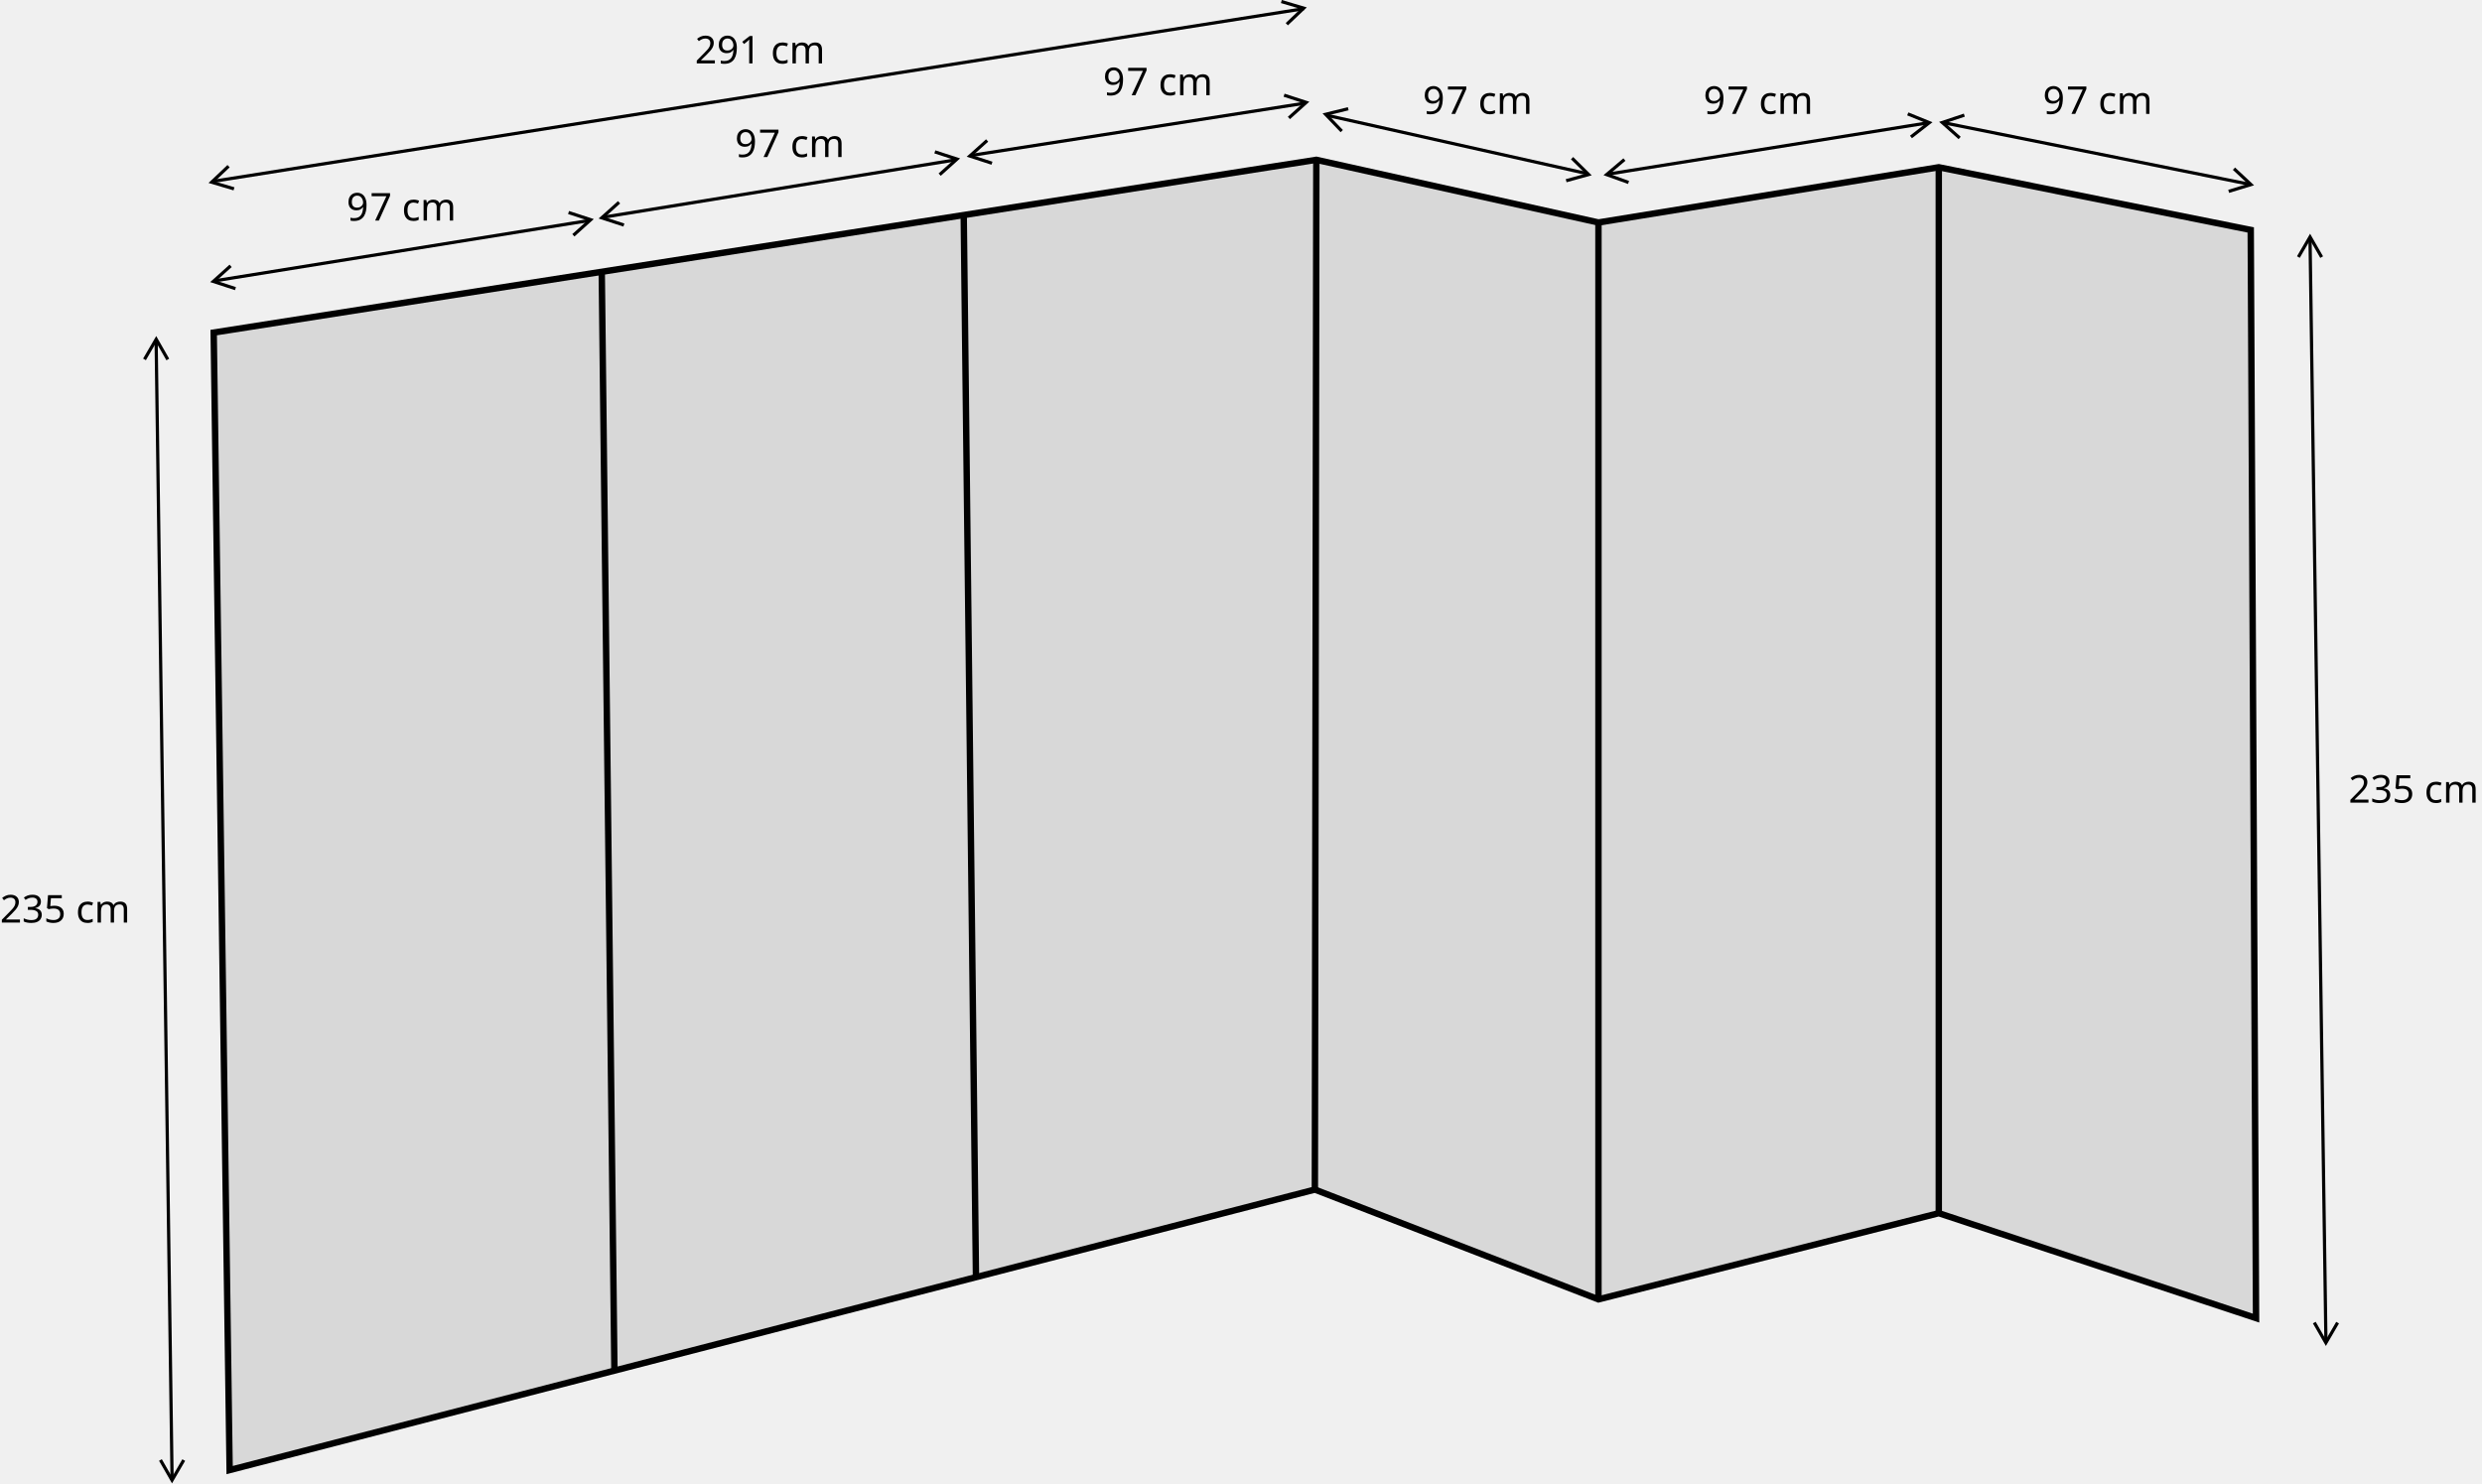
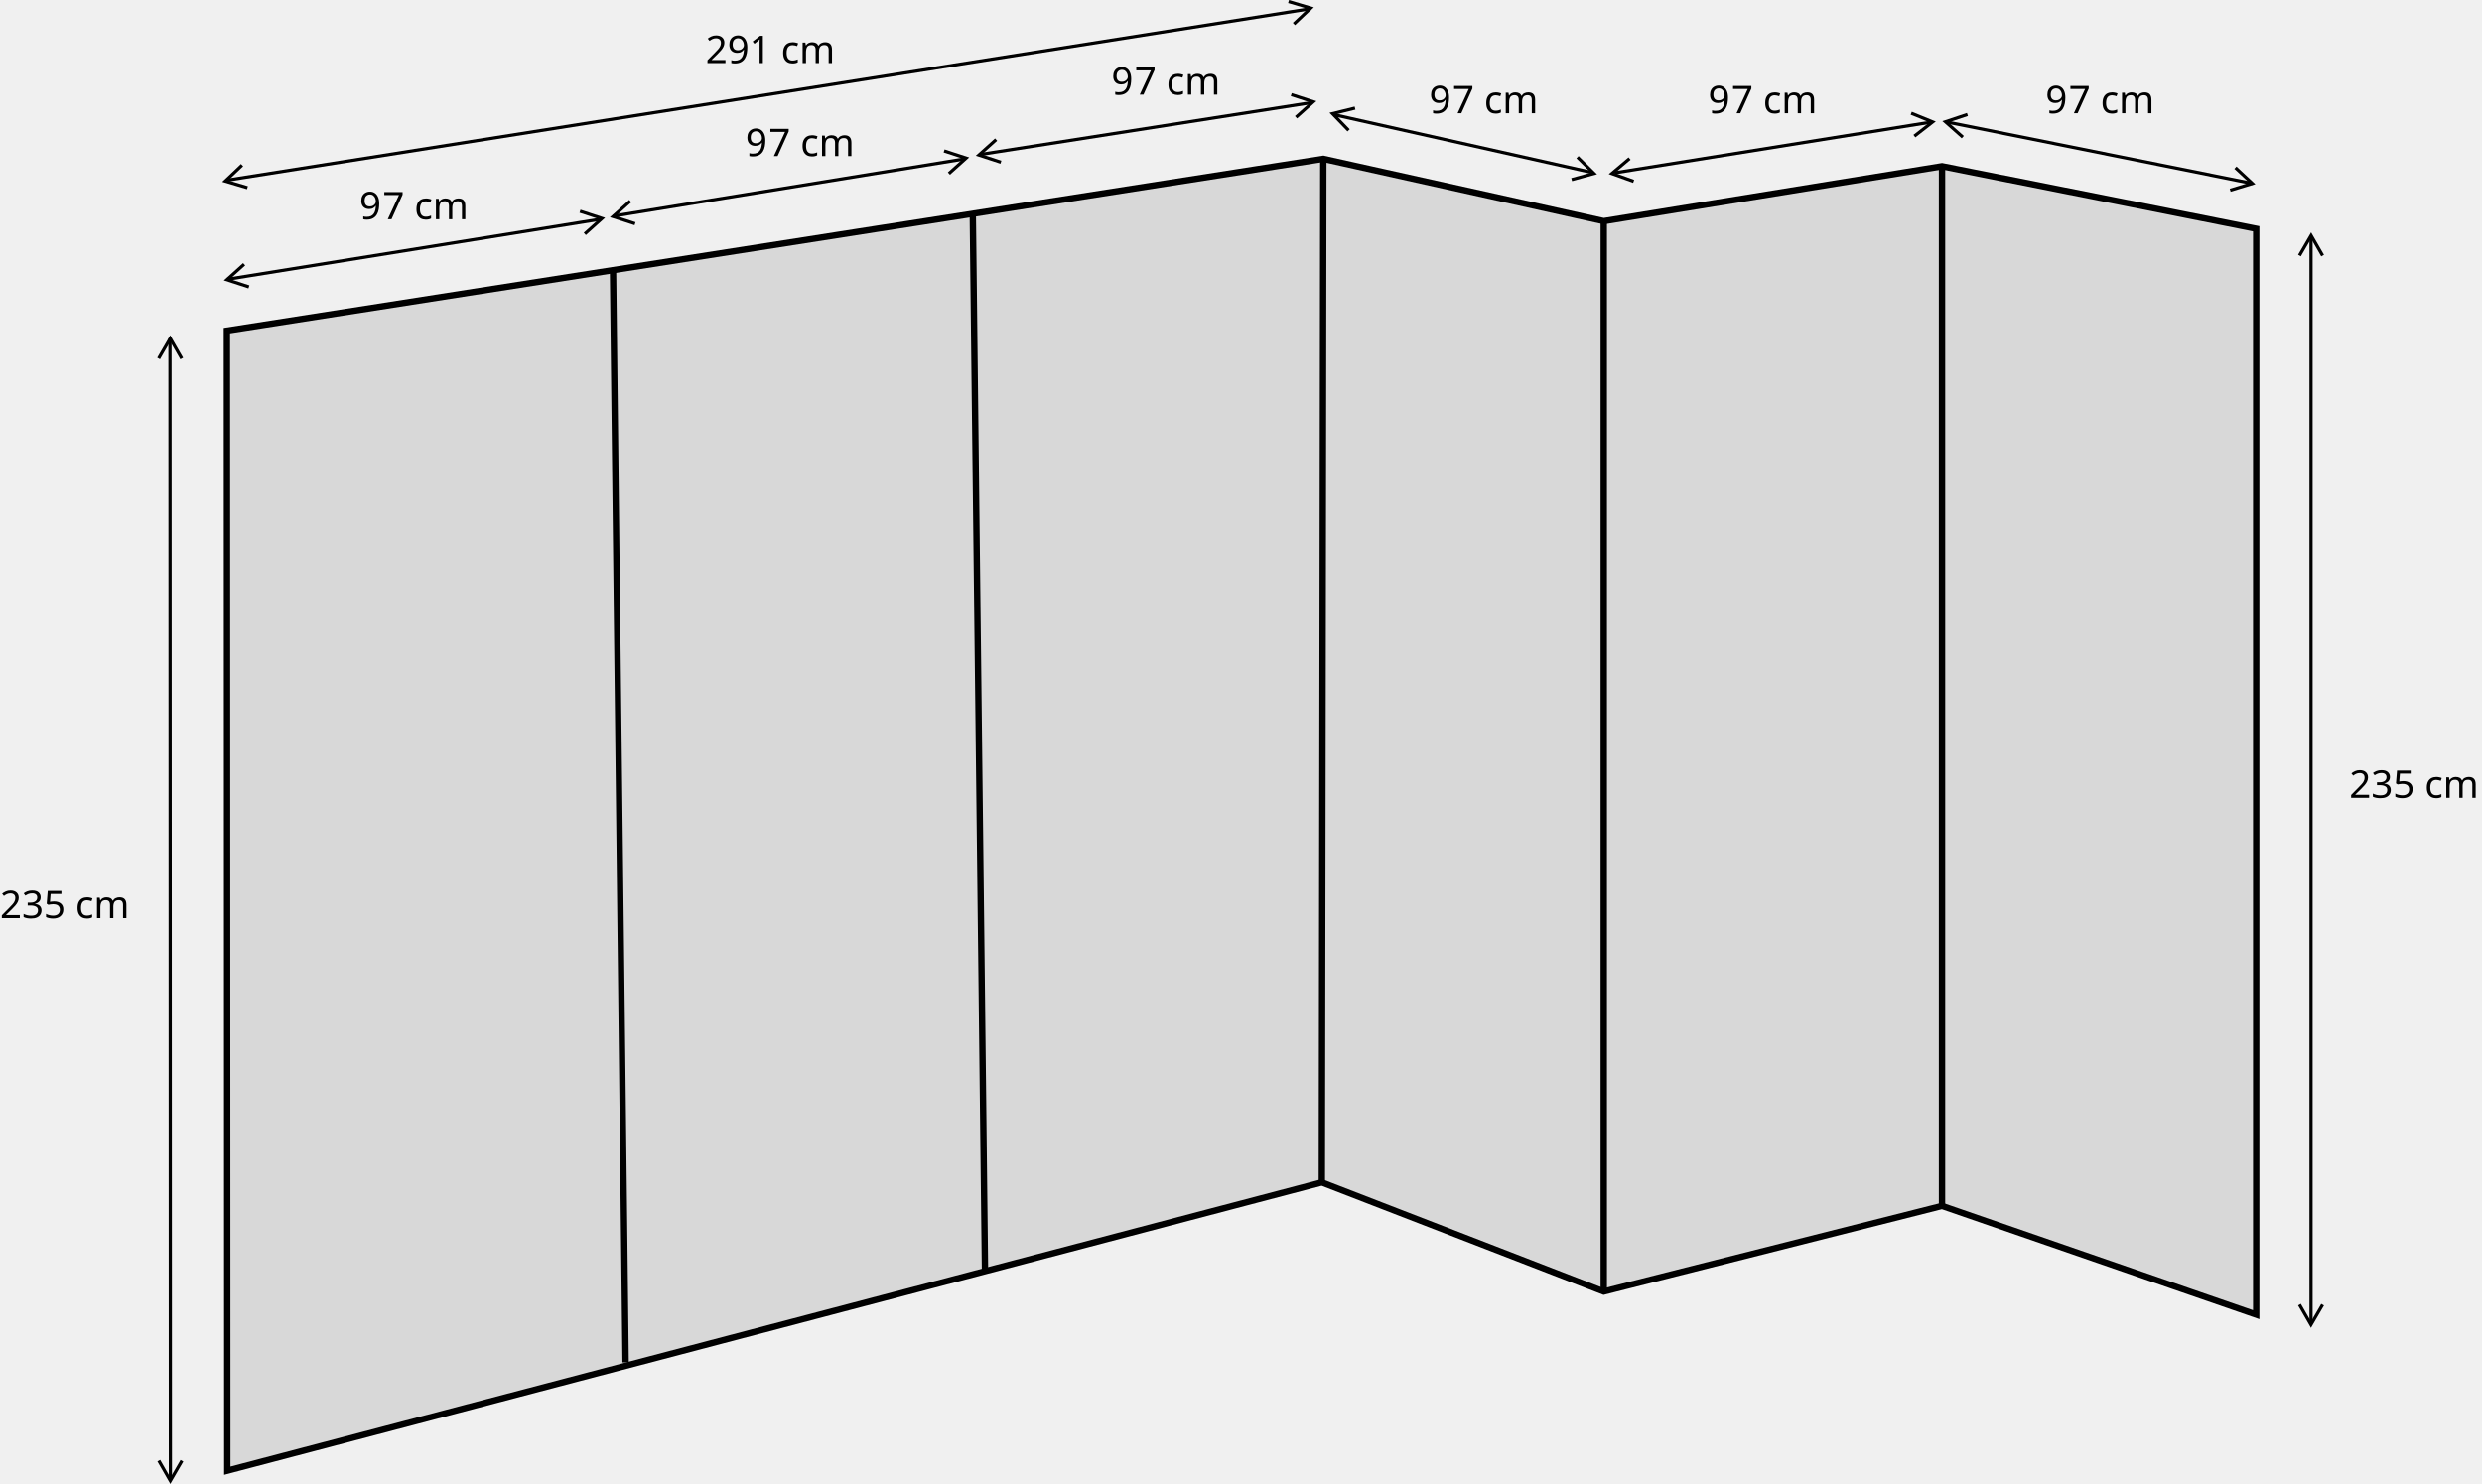
- <svg xmlns="http://www.w3.org/2000/svg" id="Layer_1" viewBox="0 0 775.52 463.57">
+ <svg xmlns="http://www.w3.org/2000/svg" id="Layer_1" viewBox="0 0 780.2 466.54">
  <defs>
    <style>.cls-1{fill:#d8d8d8;stroke-width:2px;}.cls-1,.cls-2,.cls-3{stroke:#000;stroke-miterlimit:10;}.cls-2{fill:#fff;}.cls-3{fill:none;}.cls-4{font-family:Indivisible-Regular, Indivisible;font-size:12px;}.cls-5{letter-spacing:0em;}</style>
  </defs>
  <g>
-     <polygon class="cls-1" points="66.77 103.93 411.3 49.94 499.45 69.53 605.79 52.27 703.26 71.86 704.92 411.92 605.79 379.13 499.45 406.06 410.84 371.75 71.75 459.41 66.77 103.93" />
-     <line class="cls-1" x1="191.98" y1="428.33" x2="188.02" y2="84.94" />
-     <line class="cls-1" x1="304.95" y1="399.13" x2="301.12" y2="67.03" />
-     <line class="cls-1" x1="411.3" y1="49.94" x2="410.84" y2="371.75" />
-     <line class="cls-1" x1="499.45" y1="69.53" x2="499.45" y2="406.06" />
-     <line class="cls-1" x1="605.79" y1="52.27" x2="605.79" y2="379.13" />
+     <polygon class="cls-1" points="71.32 103.95 415.98 49.94 504.13 69.53 610.46 52.27 709.23 71.92 709.23 413.32 610.46 379.13 504.13 406.06 415.51 371.75 71.45 462.38 71.32 103.95" />
+     <line class="cls-1" x1="196.66" y1="428.33" x2="192.7" y2="84.94" />
+     <line class="cls-1" x1="309.62" y1="399.13" x2="305.79" y2="67.03" />
+     <line class="cls-1" x1="415.98" y1="49.94" x2="415.51" y2="371.75" />
+     <line class="cls-1" x1="504.13" y1="69.53" x2="504.13" y2="406.06" />
+     <line class="cls-1" x1="610.46" y1="52.27" x2="610.46" y2="379.13" />
  </g>
-   <line class="cls-2" x1="414.71" y1="36.06" x2="495.85" y2="54.25" />
-   <polyline class="cls-3" points="421.26 33.98 414.2 35.72 419.24 40.97" />
-   <polyline class="cls-3" points="489.36 56.47 496.38 54.54 491.2 49.43" />
-   <line class="cls-2" x1="502.95" y1="54.33" x2="602.42" y2="38.38" />
-   <polyline class="cls-3" points="507.56 49.86 502.01 54.56 508.85 57.02" />
-   <polyline class="cls-3" points="597.1 42.8 602.84 38.33 596.1 35.59" />
-   <line class="cls-2" x1="607.44" y1="38.38" x2="703.33" y2="57.68" />
-   <polyline class="cls-3" points="696.37 59.8 703.33 57.68 698.02 52.72" />
-   <polyline class="cls-3" points="613.77 35.98 606.87 38.28 612.31 43.11" />
+   <line class="cls-2" x1="419.39" y1="36.06" x2="500.52" y2="54.25" />
+   <polyline class="cls-3" points="425.94 33.98 418.87 35.72 423.92 40.97" />
+   <polyline class="cls-3" points="494.04 56.47 501.06 54.54 495.88 49.43" />
+   <line class="cls-2" x1="507.63" y1="54.33" x2="607.09" y2="38.38" />
+   <polyline class="cls-3" points="512.24 49.86 506.68 54.56 513.53 57.02" />
+   <polyline class="cls-3" points="601.78 42.8 607.52 38.33 600.78 35.59" />
+   <line class="cls-2" x1="612.12" y1="38.38" x2="708.01" y2="57.68" />
+   <polyline class="cls-3" points="701.05 59.8 708.01 57.68 702.69 52.72" />
+   <polyline class="cls-3" points="618.45 35.98 611.54 38.28 616.99 43.11" />
  <g>
    <g>
-       <line class="cls-2" x1="407.35" y1="2.72" x2="66.3" y2="56.71" />
-       <polyline class="cls-3" points="71.42 51.93 66.13 56.94 73.11 59.01" />
-       <polyline class="cls-3" points="402.07 7.56 407.35 2.55 400.37 .48" />
+       <line class="cls-2" x1="412.03" y1="2.72" x2="70.98" y2="56.71" />
+       <polyline class="cls-3" points="76.09 51.93 70.81 56.94 77.78 59.01" />
+       <polyline class="cls-3" points="406.74 7.56 412.03 2.55 405.05 .48" />
    </g>
-     <text class="cls-4" transform="translate(217.13 19.82)">
+     <text class="cls-4" transform="translate(221.81 19.82)">
      <tspan x="0" y="0">291 cm</tspan>
    </text>
  </g>
-   <g>
-     <line class="cls-2" x1="53.77" y1="462.38" x2="48.79" y2="106.9" />
-     <polyline class="cls-3" points="52.43 112.34 48.81 106.02 45.15 112.31" />
-     <polyline class="cls-3" points="50.13 456.26 53.75 462.57 57.41 456.28" />
-     <text class="cls-4" transform="translate(0 288.3)">
-       <tspan x="0" y="0">235 cm</tspan>
-     </text>
-   </g>
-   <line class="cls-2" x1="726.76" y1="419.44" x2="721.79" y2="74.91" />
-   <polyline class="cls-3" points="725.42 80.35 721.8 74.04 718.15 80.33" />
-   <polyline class="cls-3" points="723.12 413.32 726.74 419.63 730.4 413.34" />
-   <text class="cls-4" transform="translate(733.81 250.84)">
+   <polyline class="cls-3" points="57.13 112.71 53.51 106.4 49.86 112.69" />
+   <text class="cls-4" transform="translate(0 288.68)">
+     <tspan x="0" y="0">235 cm</tspan>
+   </text>
+   <polyline class="cls-3" points="730.1 80.35 726.48 74.04 722.82 80.33" />
+   <polyline class="cls-3" points="722.82 410.16 726.44 416.47 730.1 410.18" />
+   <text class="cls-4" transform="translate(738.48 250.84)">
    <tspan x="0" y="0">235 cm</tspan>
  </text>
  <g>
-     <text class="cls-4" transform="translate(108.29 68.93)">
+     <text class="cls-4" transform="translate(112.97 68.93)">
      <tspan class="cls-5" x="0" y="0">9</tspan>
      <tspan x="7.3" y="0">7 cm</tspan>
    </text>
-     <line class="cls-2" x1="66.77" y1="87.81" x2="183.95" y2="68.93" />
-     <polyline class="cls-3" points="72.06 83.08 66.65 87.95 73.57 90.2" />
-     <polyline class="cls-3" points="179.15 73.53 184.56 68.67 177.65 66.41" />
+     <line class="cls-2" x1="71.45" y1="87.81" x2="188.63" y2="68.93" />
+     <polyline class="cls-3" points="76.74 83.08 71.33 87.95 78.24 90.2" />
+     <polyline class="cls-3" points="183.83 73.53 189.24 68.67 182.32 66.41" />
  </g>
  <g>
-     <text class="cls-4" transform="translate(229.66 49.07)">
+     <text class="cls-4" transform="translate(234.34 49.07)">
      <tspan class="cls-5" x="0" y="0">9</tspan>
      <tspan x="7.3" y="0">7 cm</tspan>
    </text>
-     <line class="cls-2" x1="188.14" y1="67.94" x2="298.41" y2="49.98" />
-     <polyline class="cls-3" points="193.43 63.22 188.02 68.08 194.94 70.33" />
-     <polyline class="cls-3" points="293.61 54.57 299.02 49.71 292.1 47.46" />
+     <line class="cls-2" x1="192.82" y1="67.94" x2="303.08" y2="49.98" />
+     <polyline class="cls-3" points="198.11 63.22 192.7 68.08 199.62 70.33" />
+     <polyline class="cls-3" points="298.28 54.57 303.69 49.71 296.78 47.46" />
  </g>
-   <text class="cls-4" transform="translate(344.67 29.75)">
+   <text class="cls-4" transform="translate(349.35 29.75)">
    <tspan class="cls-5" x="0" y="0">9</tspan>
    <tspan x="7.3" y="0">7 cm</tspan>
  </text>
-   <text class="cls-4" transform="translate(444.58 35.59)">
+   <text class="cls-4" transform="translate(449.26 35.59)">
    <tspan class="cls-5" x="0" y="0">9</tspan>
    <tspan x="7.3" y="0">7 cm</tspan>
  </text>
-   <text class="cls-4" transform="translate(532.27 35.59)">
+   <text class="cls-4" transform="translate(536.95 35.59)">
    <tspan class="cls-5" x="0" y="0">9</tspan>
    <tspan x="7.3" y="0">7 cm</tspan>
  </text>
-   <text class="cls-4" transform="translate(638.32 35.59)">
+   <text class="cls-4" transform="translate(642.99 35.59)">
    <tspan class="cls-5" x="0" y="0">9</tspan>
    <tspan x="7.3" y="0">7 cm</tspan>
  </text>
-   <line class="cls-2" x1="303.15" y1="48.62" x2="407.53" y2="32.27" />
-   <polyline class="cls-3" points="308.44 43.9 303.03 48.76 309.95 51.01" />
-   <polyline class="cls-3" points="402.73 36.86 408.14 32 401.22 29.75" />
+   <line class="cls-2" x1="307.83" y1="48.62" x2="412.21" y2="32.27" />
+   <polyline class="cls-3" points="313.12 43.9 307.71 48.76 314.63 51.01" />
+   <polyline class="cls-3" points="407.4 36.86 412.82 32 405.9 29.75" />
+   <line class="cls-2" x1="53.56" y1="464.83" x2="53.43" y2="106.4" />
+   <polyline class="cls-3" points="49.92 459.22 53.54 465.54 57.19 459.25" />
+   <line class="cls-2" x1="726.46" y1="74.43" x2="726.46" y2="415.83" />
</svg>
